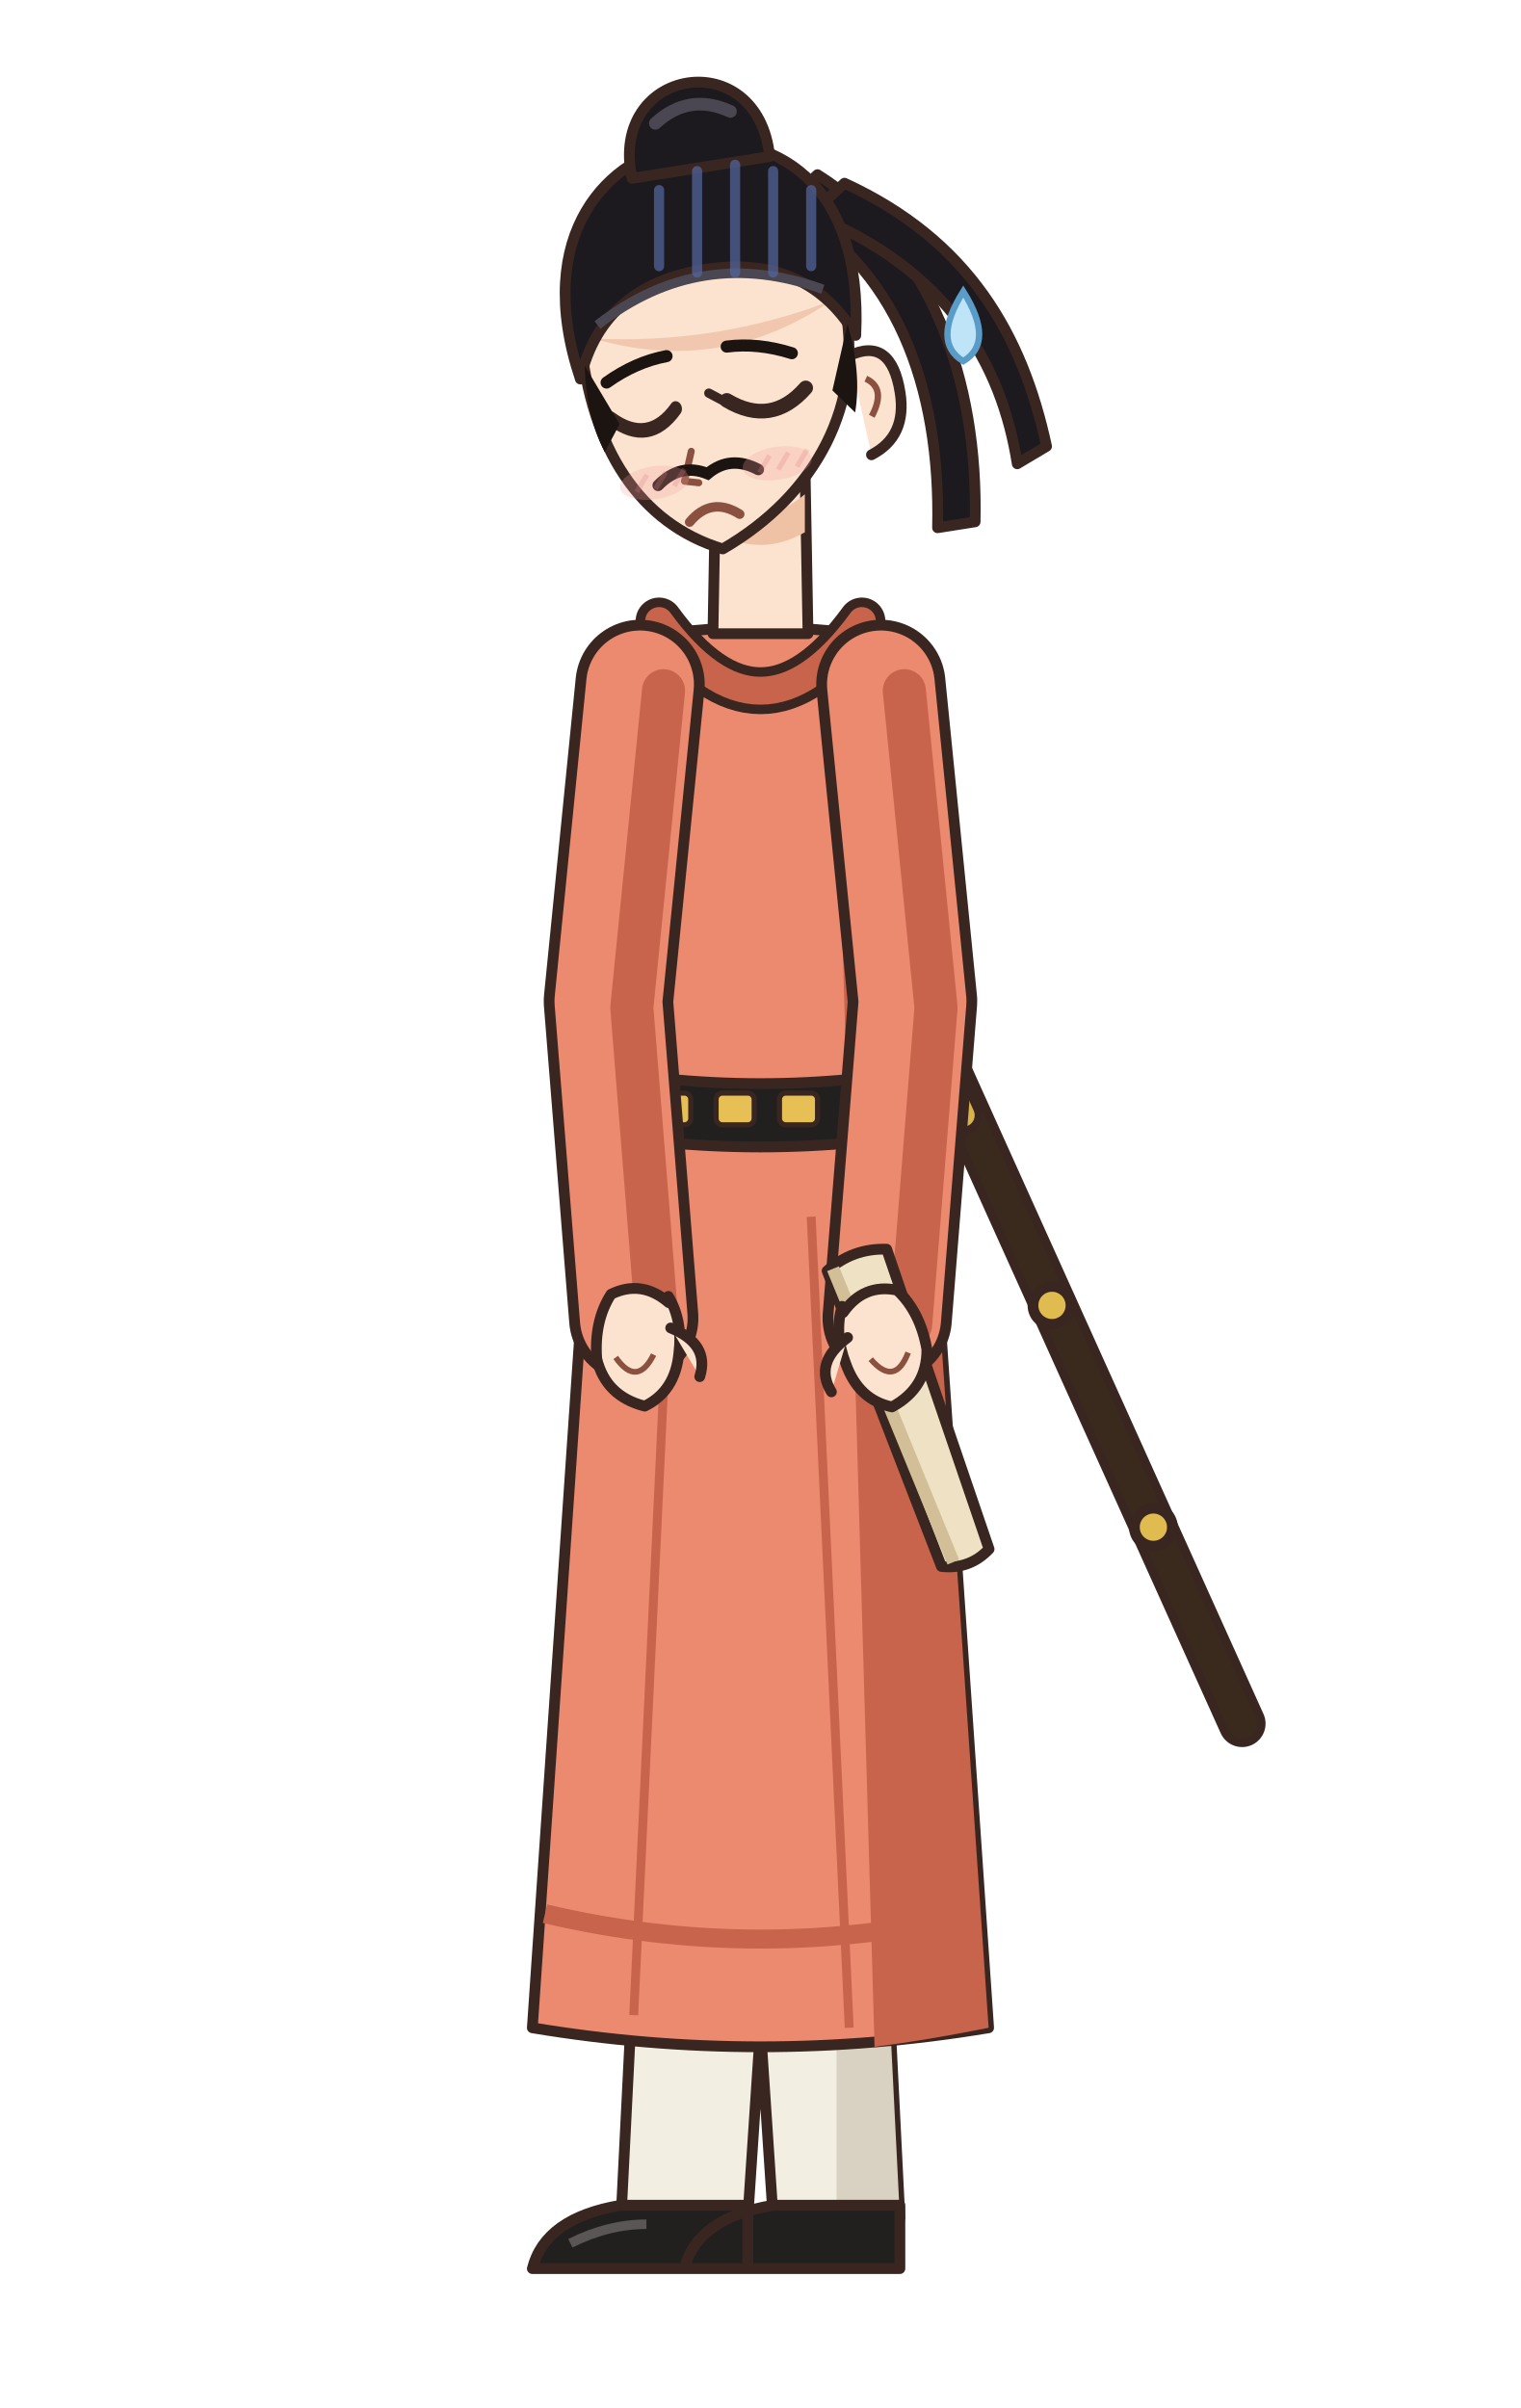
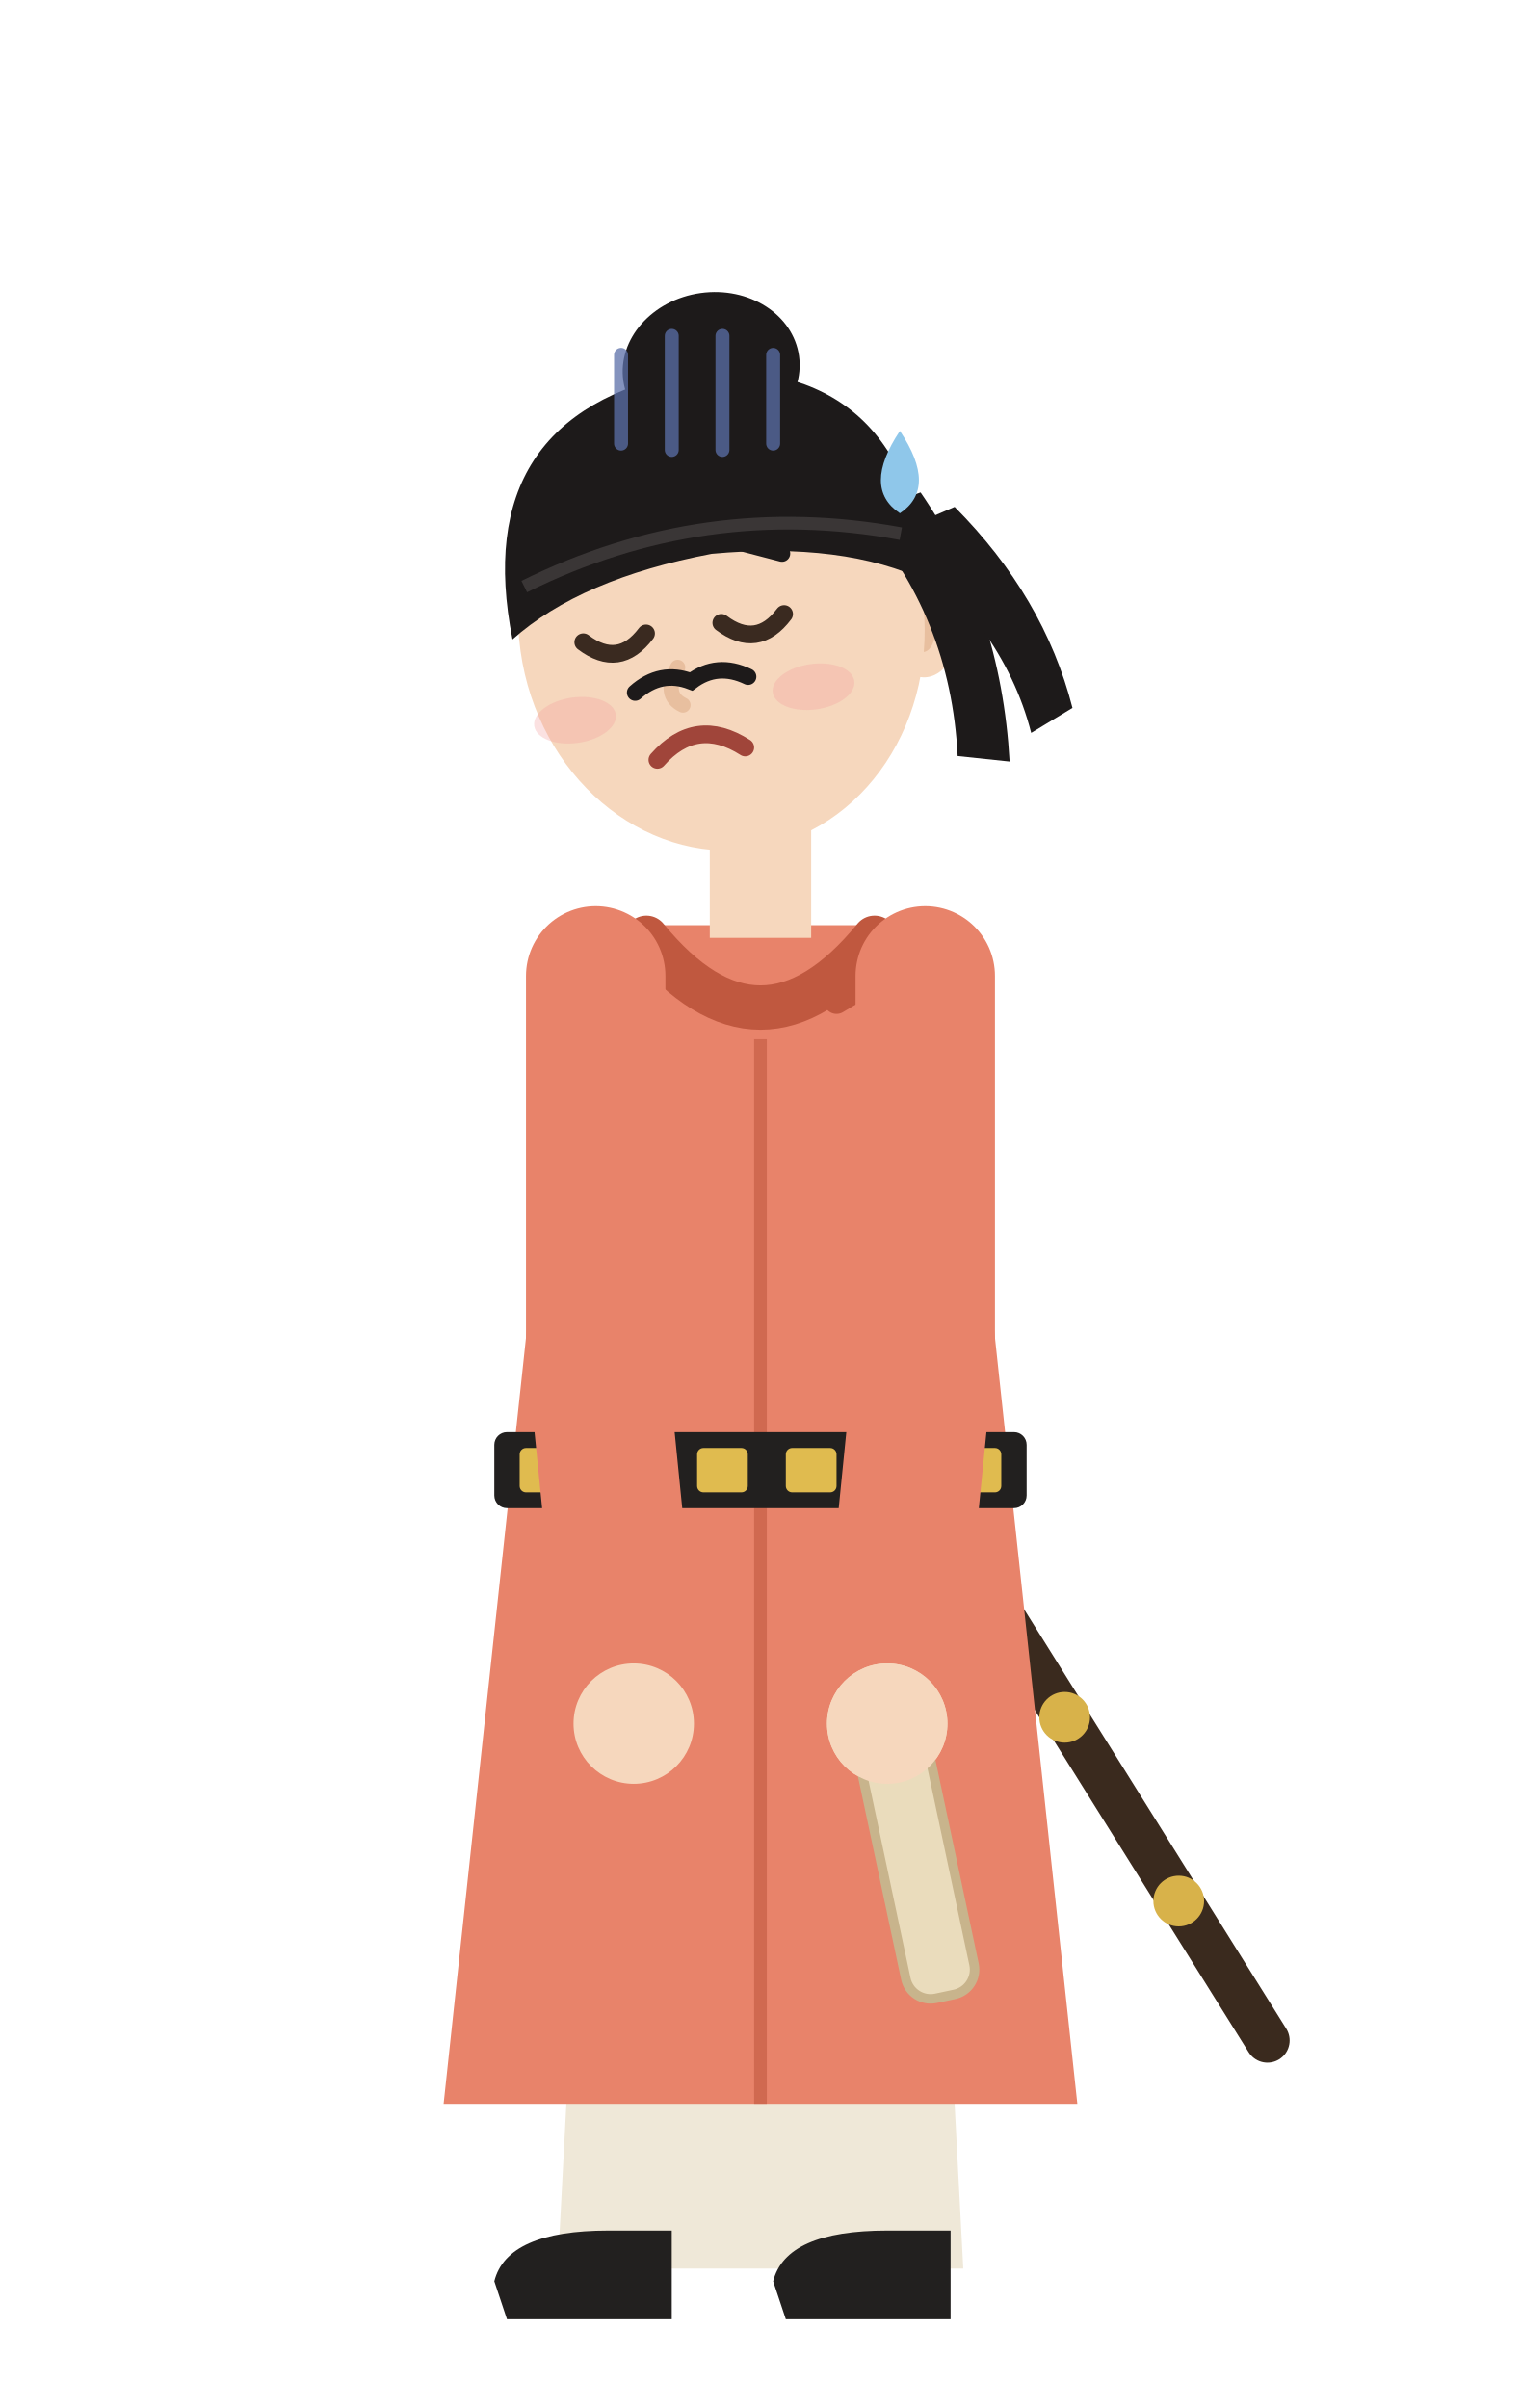
<svg xmlns="http://www.w3.org/2000/svg" width="240" height="380" viewBox="0 -20 240 380">
-   <defs>
-     <linearGradient id="iris" x1="0" y1="0" x2="0" y2="1">
-       <stop offset=".15" stop-color="#2a160c" />
-       <stop offset="1" stop-color="#a8703a" />
-     </linearGradient>
-   </defs>
-   <path d="M150 150 L196 252" stroke="#3a2620" stroke-width="7.4" stroke-linecap="round" />
-   <path d="M150 150 L196 252" stroke="#3a2a1e" stroke-width="4.6" stroke-linecap="round" />
-   <path d="M143 136 L152 156" stroke="#3a2620" stroke-width="6" stroke-linecap="round" />
-   <path d="M143 136 L152 156" stroke="#d8b24a" stroke-width="3.6" stroke-linecap="round" />
-   <circle cx="166" cy="186" r="3" fill="#e0bb4f" stroke="#3a2620" stroke-width="1.7" stroke-linejoin="round" stroke-linecap="round" />
-   <circle cx="182" cy="221" r="3" fill="#e0bb4f" stroke="#3a2620" stroke-width="1.7" stroke-linejoin="round" stroke-linecap="round" />
-   <path d="M100 290 L98 330 L118 330 L120 300 L122 330 L142 330 L140 290 Z" fill="#f3eee2" stroke="#3a2620" stroke-width="1.7" stroke-linejoin="round" stroke-linecap="round" />
-   <path d="M132 292 L140 290 L142 330 L132 330 Z" fill="#d9d2c2" />
-   <path d="M98 328 q-12 2 -14 10 h34 v-10 z M122 328 q-12 2 -14 10 h34 v-10 z" fill="#22201f" stroke="#3a2620" stroke-width="1.7" stroke-linejoin="round" stroke-linecap="round" />
-   <path d="M90 334 q6 -3 12 -3" stroke="#5a5656" stroke-width="1.5" fill="none" />
-   <path d="M99 81 Q120 77 141 81 L156 300 Q120 306 84 300 Z" fill="#ec8a70" stroke="#3a2620" stroke-width="1.7" stroke-linejoin="round" stroke-linecap="round" />
-   <path d="M132 96 L141 82 L156 300 Q146 302 138 303 Z" fill="#c8644c" />
-   <path d="M106 172 L100 298 M128 172 L134 300" stroke="#c8644c" stroke-width="1.4" />
-   <path d="M86 282 q34 8 68 0" stroke="#c8644c" stroke-width="3" fill="none" />
-   <path d="M104 78 Q120 100 136 78" stroke="#3a2620" stroke-width="7.4" fill="none" stroke-linecap="round" />
-   <path d="M104 78 Q120 100 136 78" stroke="#c8644c" stroke-width="4.4" fill="none" stroke-linecap="round" />
-   <circle cx="133" cy="86" r="2.6" fill="#c8644c" stroke="#3a2620" stroke-width="1.7" stroke-linejoin="round" stroke-linecap="round" />
-   <path d="M90 148 Q120 154 150 148 L151 158 Q120 164 89 158 Z" fill="#22201f" stroke="#3a2620" stroke-width="1.7" stroke-linejoin="round" stroke-linecap="round" />
-   <rect x="93" y="151.5" width="6" height="5" rx="1" fill="#e6c055" stroke="#3a2620" stroke-width="0.8" stroke-linejoin="round" stroke-linecap="round" />
-   <rect x="103" y="152.5" width="6" height="5" rx="1" fill="#e6c055" stroke="#3a2620" stroke-width="0.8" stroke-linejoin="round" stroke-linecap="round" />
-   <rect x="113" y="152.5" width="6" height="5" rx="1" fill="#e6c055" stroke="#3a2620" stroke-width="0.8" stroke-linejoin="round" stroke-linecap="round" />
-   <rect x="123" y="152.5" width="6" height="5" rx="1" fill="#e6c055" stroke="#3a2620" stroke-width="0.8" stroke-linejoin="round" stroke-linecap="round" />
-   <rect x="133" y="152.5" width="6" height="5" rx="1" fill="#e6c055" stroke="#3a2620" stroke-width="0.8" stroke-linejoin="round" stroke-linecap="round" />
-   <rect x="142" y="151.5" width="6" height="5" rx="1" fill="#e6c055" stroke="#3a2620" stroke-width="0.8" stroke-linejoin="round" stroke-linecap="round" />
-   <path d="M113 52 L112.5 80 L127.5 80 L127 52 Z" fill="#fbe3d0" stroke="#3a2620" stroke-width="1.7" stroke-linejoin="round" stroke-linecap="round" />
-   <path d="M113 58 q7 6 14 0 v6 q-7 4 -14 0 z" fill="#efc2a6" />
-   <g transform="translate(-2 6) rotate(-9 120 60)">
-     <path d="M134 8 C150 20 154 40 150 62 L156 62 C160 40 156 18 140 4 Z" fill="#1c1a1e" stroke="#3a2620" stroke-width="1.7" stroke-linejoin="round" stroke-linecap="round" />
-     <path d="M138 10 C158 22 164 38 164 54 L169 52 C168 34 162 18 144 6 Z" fill="#1c1a1e" stroke="#3a2620" stroke-width="1.7" stroke-linejoin="round" stroke-linecap="round" />
-     <path d="M140.5 33 q7 -2 7 7 q0 7 -6 9" fill="#fbe3d0" stroke="#3a2620" stroke-width="1.7" stroke-linejoin="round" stroke-linecap="round" />
-     <path d="M142.5 37 q3 2 0 6" stroke="#8a5040" stroke-width="1" fill="none" />
-     <path d="M99 24 C98 41 103.6 54 116 60 C131.6 54 142 41 141 24 C141 4 99 4 99 24 Z" fill="#fbe3d0" stroke="#3a2620" stroke-width="1.7" stroke-linejoin="round" stroke-linecap="round" />
-     <path d="M101 24 q19 9 38 0 q-19 4 -38 0 z" fill="#efc2a6" opacity=".8" />
-     <g transform="translate(107 38) scale(0.861 1.05)">
-       <path d="M-6 -1 q6 5 12 0" stroke="#3a2620" stroke-width="2.2" fill="none" stroke-linecap="round" />
-       <path d="M-6.5 -1 l-2 -1.5" stroke="#3a2620" stroke-width="1.4" stroke-linecap="round" />
-     </g>
-     <g transform="translate(126.6 38) scale(1.05 1.05)">
-       <path d="M-6 -1 q6 5 12 0" stroke="#3a2620" stroke-width="2.2" fill="none" stroke-linecap="round" />
-       <path d="M-6.5 -1 l-2 -1.5" stroke="#3a2620" stroke-width="1.4" stroke-linecap="round" />
-     </g>
-     <path d="M102 31.2 q5 -2.5 10 -2.64" stroke="#1c1410" stroke-width="1.9" fill="none" stroke-linecap="round" />
-     <path d="M131.6 31.2 q-5 -2.5 -10 -2.64" stroke="#1c1410" stroke-width="1.9" fill="none" stroke-linecap="round" />
-     <path d="M113.5 44 l-1.8 4.5 l2.2 .6" stroke="#8a5040" stroke-width="1.1" fill="none" stroke-linecap="round" stroke-linejoin="round" />
-     <path d="M111.5 55 q4 -3.5 8 0" stroke="#8a5040" stroke-width="1.5" fill="none" stroke-linecap="round" />
-     <path d="M107.5 48.5 q4 -3 8 -.6 q4 -2.4 8 .6" stroke="#1c1410" stroke-width="1.8" fill="none" stroke-linecap="round" />
-     <ellipse cx="107" cy="48" rx="5.5" ry="2.6" fill="#f4a0a0" opacity="0.25" />
-     <path d="M104 49 l2 -2.4 M107 49 l2 -2.4 M110 49 l2 -2.4" stroke="#e07a7a" stroke-width=".8" opacity="0.25" />
-     <ellipse cx="126.6" cy="48" rx="5.5" ry="2.6" fill="#f4a0a0" opacity="0.25" />
-     <path d="M123.6 49 l2 -2.4 M126.6 49 l2 -2.4 M129.6 49 l2 -2.4" stroke="#e07a7a" stroke-width=".8" opacity="0.25" />
-     <path d="M98 30 C94 6 108 -4 120 -4 C134 -4 147 6 142 30 C138 20 130 16 120 16 C110 16 102 20 98 30 Z" fill="#1c1a1e" stroke="#3a2620" stroke-width="1.7" stroke-linejoin="round" stroke-linecap="round" />
-     <path d="M111 0 C110 -18 134 -18 133 0 Z" fill="#1c1a1e" stroke="#3a2620" stroke-width="1.7" stroke-linejoin="round" stroke-linecap="round" />
-     <path d="M116 -8 q6 -4 12 0" stroke="#4a4652" stroke-width="2" fill="none" stroke-linecap="round" />
-     <path d="M102 22 q18 -10 36 0" stroke="#4a4652" stroke-width="1.5" fill="none" />
-     <path d="M99 28 q-1 8 1 14 l3 -4 z M141 28 q1 8 -1 14 l-3 -4 z" fill="#1c1410" />
-   </g>
-   <g stroke="#5466a0" stroke-width="1.6" opacity=".7" stroke-linecap="round">
-     <path d="M104 10 v12 M110 7 v16 M116 6 v17 M122 7 v16 M128 10 v12" />
-   </g>
-   <path d="M152 26 q5 8 0 11 q-5 -3 0 -11 z" fill="#bfe4f8" stroke="#5a9cc8" stroke-width="1" />
-   <polyline points="101,88 96,138 100,188" fill="none" stroke="#3a2620" stroke-width="20.4" stroke-linecap="round" stroke-linejoin="round" />
-   <polyline points="101,88 96,138 100,188" fill="none" stroke="#ec8a70" stroke-width="17" stroke-linecap="round" stroke-linejoin="round" />
-   <polyline points="104.7,89 99.7,139 103.7,189" fill="none" stroke="#c8644c" stroke-width="6.8" stroke-linecap="round" stroke-linejoin="round" />
-   <polyline points="139,88 144,138 140,188" fill="none" stroke="#3a2620" stroke-width="20.4" stroke-linecap="round" stroke-linejoin="round" />
-   <polyline points="139,88 144,138 140,188" fill="none" stroke="#ec8a70" stroke-width="17" stroke-linecap="round" stroke-linejoin="round" />
-   <polyline points="142.7,89 147.7,139 143.7,189" fill="none" stroke="#c8644c" stroke-width="6.8" stroke-linecap="round" stroke-linejoin="round" />
-   <g transform="translate(100 192) rotate(85.76361) scale(1 1)">
-     <path d="M-7 -6 q4 -2 9 -1 q6 1 8 6 q-2 6 -8 7 q-6 0 -10 -3 q-2 -5 2 -9 z" fill="#fbe3d0" stroke="#3a2620" stroke-width="1.7" stroke-linejoin="round" stroke-linecap="round" />
-     <path d="M-2 -6 q3 -6 8 -4" fill="#fbe3d0" stroke="#3a2620" stroke-width="1.7" stroke-linejoin="round" stroke-linecap="round" />
-     <path d="M2 -3 q5 3 0 6" stroke="#8a5040" stroke-width="0.9" fill="none" />
-   </g>
-   <g transform="rotate(160 140 192)">
-     <g transform="rotate(0 140 200)">
-       <path d="M136 156 q4 -2 8 0 l1 50 q-5 2 -10 0 z" fill="#efe2c4" stroke="#3a2620" stroke-width="1.7" stroke-linejoin="round" stroke-linecap="round" />
-       <path d="M142 156 l2 50" stroke="#d2bf98" stroke-width="2" />
+   <path d="M90 300 L88 338 L152 338 L150 300 Z" fill="#efe8d8" />
+   <path d="M78 340 q2 -8 18 -8 h10 v14 h-26 z M122 340 q2 -8 18 -8 h10 v14 h-26 z" fill="#22201f" />
+   <path d="M150 222 L200 302" stroke="#3a2a1e" stroke-width="7" stroke-linecap="round" />
+   <path d="M150 222 l-8 -12" stroke="#d8b24a" stroke-width="6" stroke-linecap="round" />
+   <circle cx="168" cy="251" r="4" fill="#d8b24a" />
+   <circle cx="186" cy="280" r="4" fill="#d8b24a" />
+   <path d="M90 126 L150 126 L170 312 L70 312 Z" fill="#e8836a" />
+   <path d="M120 144 V312" stroke="#c0583f" stroke-width="2" opacity=".6" />
+   <path d="M102 128 Q120 150 138 128" stroke="#c0583f" stroke-width="7" fill="none" stroke-linecap="round" />
+   <path d="M132 138 l10 -6" stroke="#c0583f" stroke-width="4" stroke-linecap="round" />
+   <rect x="78" y="206" width="84" height="12" rx="2" fill="#22201f" />
+   <rect x="82" y="208.5" width="8" height="7" rx="1" fill="#e0bb4f" />
+   <rect x="96" y="208.5" width="8" height="7" rx="1" fill="#e0bb4f" />
+   <rect x="110" y="208.5" width="8" height="7" rx="1" fill="#e0bb4f" />
+   <rect x="124" y="208.5" width="8" height="7" rx="1" fill="#e0bb4f" />
+   <rect x="138" y="208.5" width="8" height="7" rx="1" fill="#e0bb4f" />
+   <rect x="150" y="208.5" width="8" height="7" rx="1" fill="#e0bb4f" />
+   <rect x="112" y="104" width="16" height="24" fill="#f6d7bd" />
+   <g transform="translate(-2 8)">
+     <g transform="rotate(-8 120 100)">
+       <ellipse cx="151" cy="74" rx="6" ry="9" fill="#f6d7bd" />
+       <ellipse cx="151" cy="74" rx="2.5" ry="5" fill="#e8bf9f" />
+       <ellipse cx="120" cy="70" rx="32" ry="36" fill="#f6d7bd" />
+       <path d="M112.2 76 q-3 4 0 6" fill="none" stroke="#e8bf9f" stroke-width="2.4" stroke-linecap="round" />
+       <path d="M98 70 q5 5 10 0" fill="none" stroke="#3a2a20" stroke-width="2.8" stroke-linecap="round" />
+       <path d="M120 70 q5 5 10 0" fill="none" stroke="#3a2a20" stroke-width="2.8" stroke-linecap="round" />
+       <path d="M97 60.5 L109 55.5" stroke="#1d1a1a" stroke-width="2.6" stroke-linecap="round" />
+       <path d="M119 55.5 L131 60.5" stroke="#1d1a1a" stroke-width="2.6" stroke-linecap="round" />
+       <path d="M107 90 q7 -6 14 0" fill="none" stroke="#a0453a" stroke-width="2.8" stroke-linecap="round" />
+       <path d="M105 79 q4.5 -3 9 -0.5 q4.5 -2.5 9 0.5" fill="none" stroke="#1d1a1a" stroke-width="2.6" stroke-linecap="round" />
+       <ellipse cx="95" cy="82" rx="6.5" ry="3.6" fill="#f29c9c" opacity="0.3" />
+       <ellipse cx="133" cy="82" rx="6.5" ry="3.6" fill="#f29c9c" opacity="0.3" />
+       <path d="M144 56 q12 18 10 40 l8 2 q2 -24 -8 -44 z" fill="#1d1a1a" />
+       <path d="M148 60 q16 16 18 34 l7 -3 q-2 -18 -14 -34 z" fill="#1d1a1a" />
+       <path d="M87 68 q-2 -36 33 -38 q35 2 33 38 q-12 -8 -33 -9 q-21 1 -33 9 z" fill="#1d1a1a" />
+       <ellipse cx="124" cy="30" rx="14" ry="12" fill="#1d1a1a" />
+       <path d="M90 60 q30 -10 60 0" stroke="#3a3636" stroke-width="2" fill="none" />
    </g>
  </g>
-   <g transform="translate(140 192) rotate(80) scale(1 -1)">
-     <path d="M-7 -6 q4 -2 9 -1 q6 1 8 6 q-2 6 -8 7 q-6 0 -10 -3 q-2 -5 2 -9 z" fill="#fbe3d0" stroke="#3a2620" stroke-width="1.7" stroke-linejoin="round" stroke-linecap="round" />
-     <path d="M-2 -6 q3 -6 8 -4" fill="#fbe3d0" stroke="#3a2620" stroke-width="1.7" stroke-linejoin="round" stroke-linecap="round" />
-     <path d="M2 -3 q5 3 0 6" stroke="#8a5040" stroke-width="0.9" fill="none" />
+   <g stroke="#5b6fa8" stroke-width="2.2" opacity=".75" stroke-linecap="round">
+     <path d="M98 36 v14 M106 33 v18 M114 33 v18 M122 36 v14" />
  </g>
+   <path d="M142 48 q6 9 0 13 q-6 -4 0 -13 z" fill="#8fc7ea" />
+   <polyline points="94,134 94,192 100,252" fill="none" stroke="#e8836a" stroke-width="22" stroke-linecap="round" stroke-linejoin="round" />
+   <circle cx="100" cy="252" r="9.5" fill="#f6d7bd" />
+   <polyline points="146,134 146,192 140,252" fill="none" stroke="#e8836a" stroke-width="22" stroke-linecap="round" stroke-linejoin="round" />
+   <circle cx="140" cy="252" r="9.5" fill="#f6d7bd" />
+   <g transform="rotate(168 140 252)">
+     <g transform="rotate(0 140 252)">
+       <rect x="134.5" y="208" width="11" height="50" rx="4" fill="#eadcbc" />
+       <rect x="134.5" y="208" width="11" height="50" rx="4" fill="none" stroke="#c8b48c" stroke-width="1.5" />
+     </g>
+   </g>
+   <circle cx="140" cy="252" r="9.5" fill="#f6d7bd" />
</svg>
